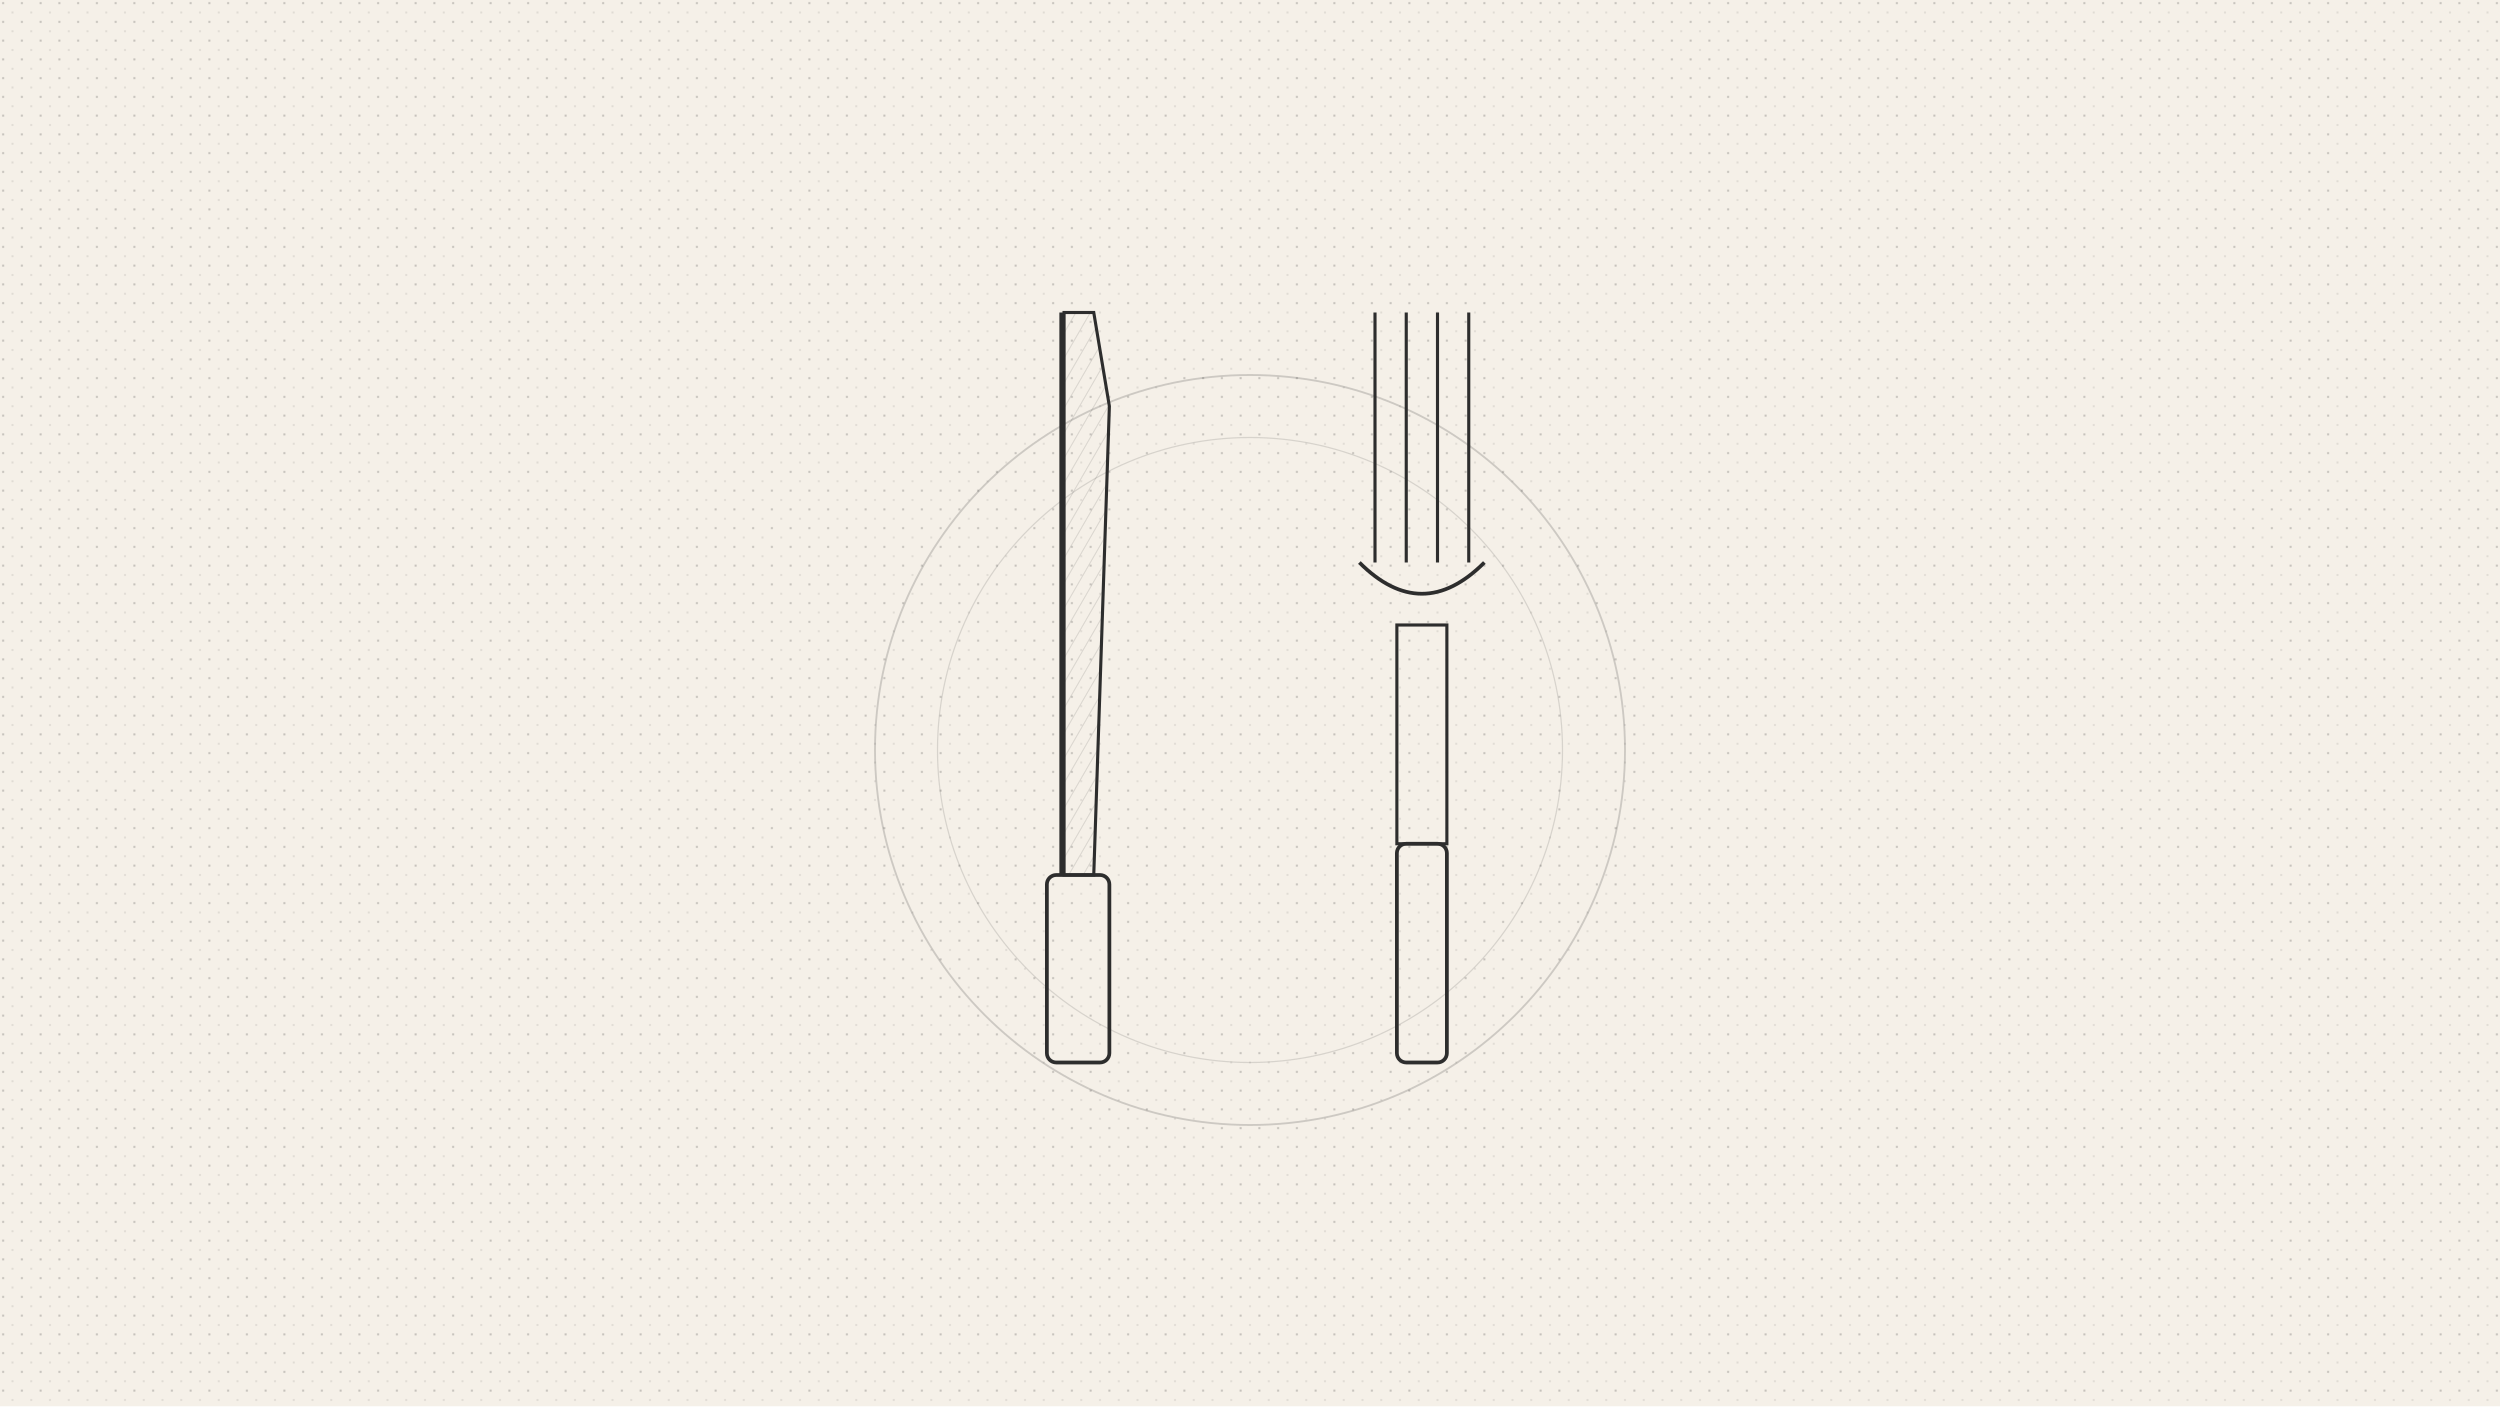
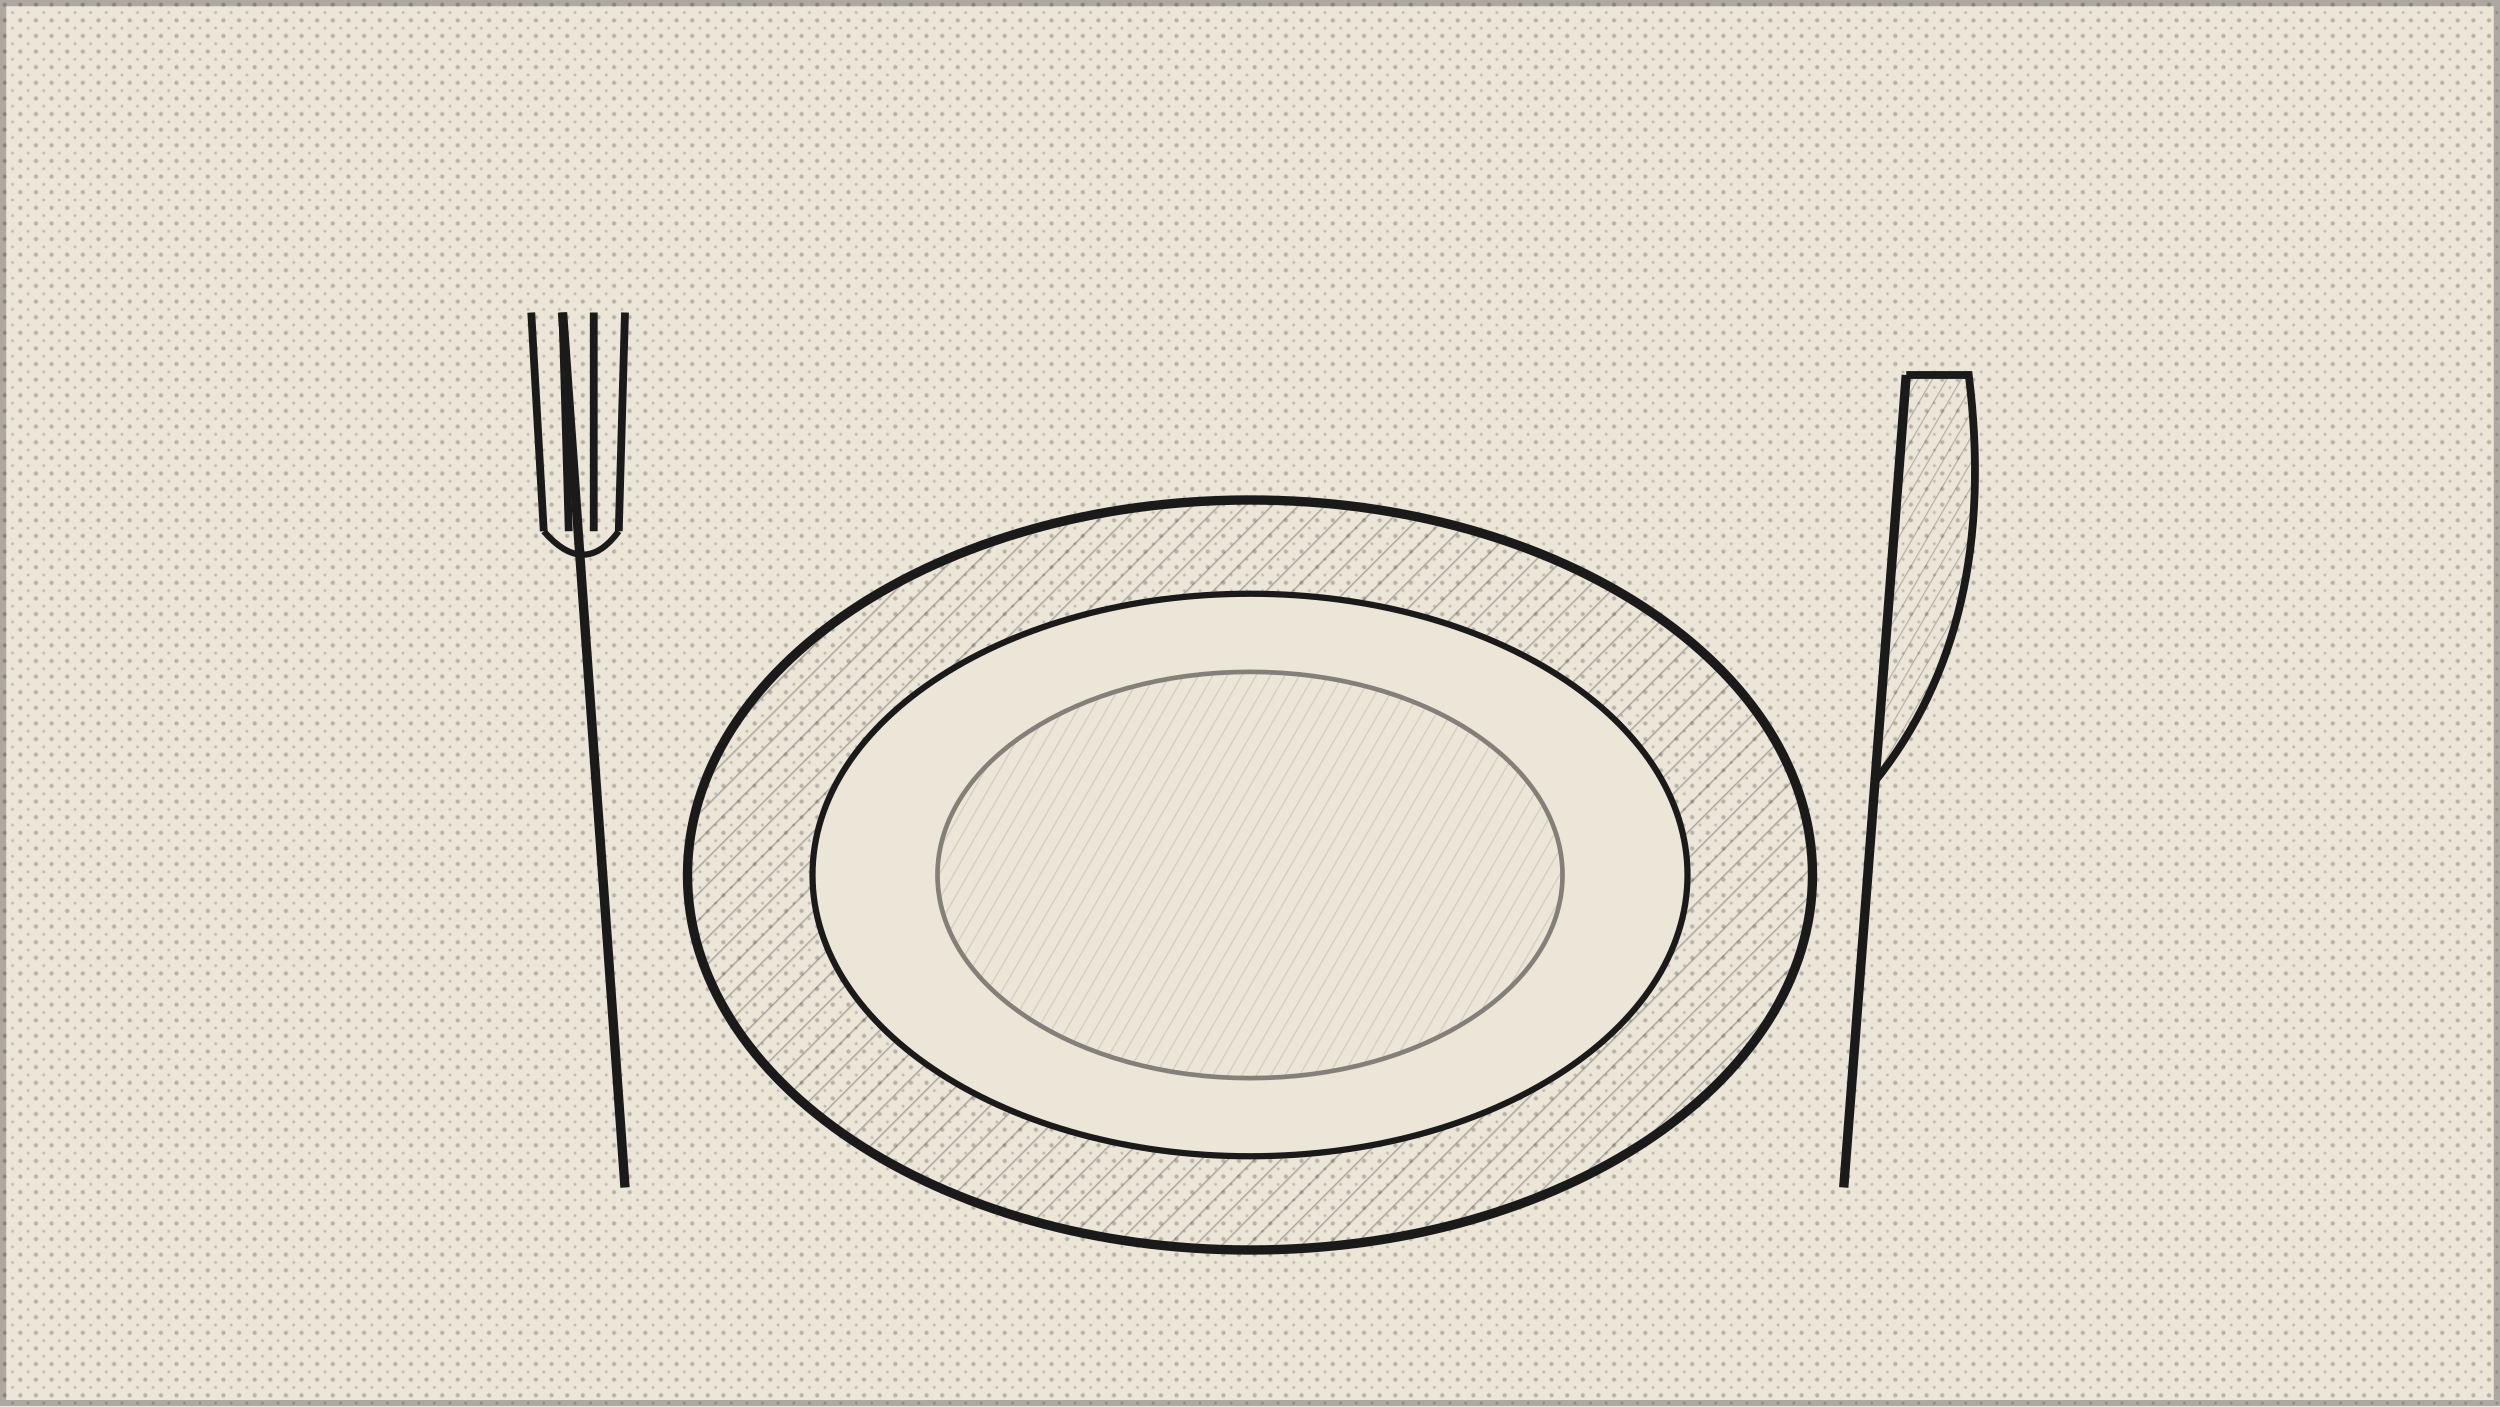
<svg xmlns="http://www.w3.org/2000/svg" viewBox="0 0 800 450" width="800" height="450">
  <defs>
-     <pattern id="crosshatch" width="8" height="8" patternUnits="userSpaceOnUse" patternTransform="rotate(45)">
-       <line x1="0" y1="0" x2="0" y2="8" stroke="#2d2d2d" stroke-width="0.5" opacity="0.15" />
+     <pattern id="crosshatch" width="6" height="6" patternUnits="userSpaceOnUse" patternTransform="rotate(45)">
+       <line x1="0" y1="0" x2="0" y2="6" stroke="#1a1a1a" stroke-width="1" opacity="0.3" />
    </pattern>
-     <pattern id="stipple" width="6" height="6" patternUnits="userSpaceOnUse">
-       <circle cx="1" cy="1" r="0.4" fill="#2d2d2d" opacity="0.2" />
-       <circle cx="4" cy="4" r="0.3" fill="#2d2d2d" opacity="0.15" />
+     <pattern id="stipple" width="5" height="5" patternUnits="userSpaceOnUse">
+       <circle cx="1.5" cy="1.5" r="0.7" fill="#1a1a1a" opacity="0.25" />
+       <circle cx="4" cy="4" r="0.5" fill="#1a1a1a" opacity="0.2" />
    </pattern>
-     <pattern id="hatch-dense" width="4" height="4" patternUnits="userSpaceOnUse" patternTransform="rotate(30)">
-       <line x1="0" y1="0" x2="0" y2="4" stroke="#2d2d2d" stroke-width="0.4" opacity="0.2" />
+     <pattern id="hatch" width="4" height="4" patternUnits="userSpaceOnUse" patternTransform="rotate(30)">
+       <line x1="0" y1="0" x2="0" y2="4" stroke="#1a1a1a" stroke-width="0.8" opacity="0.25" />
    </pattern>
  </defs>
-   <rect width="800" height="450" fill="#f5f0e8" />
+   <rect width="800" height="450" fill="#ece6d9" />
  <rect width="800" height="450" fill="url(#stipple)" />
-   <path d="M 340 100 L 340 280" stroke="#2d2d2d" stroke-width="2" />
-   <path d="M 340 100 L 350 100 L 355 130 L 350 280 L 340 280" fill="none" stroke="#2d2d2d" stroke-width="1" />
-   <path d="M 340 100 L 350 100 L 355 130 L 350 280 L 340 280" fill="url(#hatch-dense)" />
-   <rect x="335" y="280" width="20" height="60" rx="3" fill="none" stroke="#2d2d2d" stroke-width="1.2" />
-   <line x1="440" y1="100" x2="440" y2="180" stroke="#2d2d2d" stroke-width="1" />
-   <line x1="450" y1="100" x2="450" y2="180" stroke="#2d2d2d" stroke-width="1" />
-   <line x1="460" y1="100" x2="460" y2="180" stroke="#2d2d2d" stroke-width="1" />
-   <line x1="470" y1="100" x2="470" y2="180" stroke="#2d2d2d" stroke-width="1" />
-   <path d="M 435 180 Q 455 200 475 180" fill="none" stroke="#2d2d2d" stroke-width="1.2" />
-   <rect x="447" y="200" width="16" height="70" fill="none" stroke="#2d2d2d" stroke-width="1" />
-   <rect x="447" y="270" width="16" height="70" rx="3" fill="none" stroke="#2d2d2d" stroke-width="1.2" />
-   <circle cx="400" cy="240" r="120" fill="none" stroke="#2d2d2d" stroke-width="0.6" opacity="0.2" />
-   <circle cx="400" cy="240" r="100" fill="none" stroke="#2d2d2d" stroke-width="0.4" opacity="0.15" />
+   <rect x="1" y="1" width="798" height="448" fill="none" stroke="#1a1a1a" stroke-width="2" opacity="0.3" />
+   <ellipse cx="400" cy="280" rx="180" ry="120" fill="url(#crosshatch)" stroke="#1a1a1a" stroke-width="3" />
+   <ellipse cx="400" cy="280" rx="140" ry="90" fill="#ece6d9" stroke="#1a1a1a" stroke-width="2" />
+   <ellipse cx="400" cy="280" rx="100" ry="65" fill="url(#hatch)" stroke="#1a1a1a" stroke-width="1.5" opacity="0.5" />
+   <line x1="180" y1="100" x2="200" y2="380" stroke="#1a1a1a" stroke-width="3" />
+   <line x1="170" y1="100" x2="174" y2="170" stroke="#1a1a1a" stroke-width="2.5" />
+   <line x1="180" y1="100" x2="182" y2="170" stroke="#1a1a1a" stroke-width="2.5" />
+   <line x1="190" y1="100" x2="190" y2="170" stroke="#1a1a1a" stroke-width="2.5" />
+   <line x1="200" y1="100" x2="198" y2="170" stroke="#1a1a1a" stroke-width="2.5" />
+   <path d="M 174 170 Q 187 185 198 170" fill="none" stroke="#1a1a1a" stroke-width="2" />
+   <line x1="610" y1="120" x2="590" y2="380" stroke="#1a1a1a" stroke-width="3" />
+   <path d="M 610 120 L 630 120 Q 640 200 600 250 L 600 250" fill="url(#hatch)" stroke="#1a1a1a" stroke-width="2.5" />
</svg>
